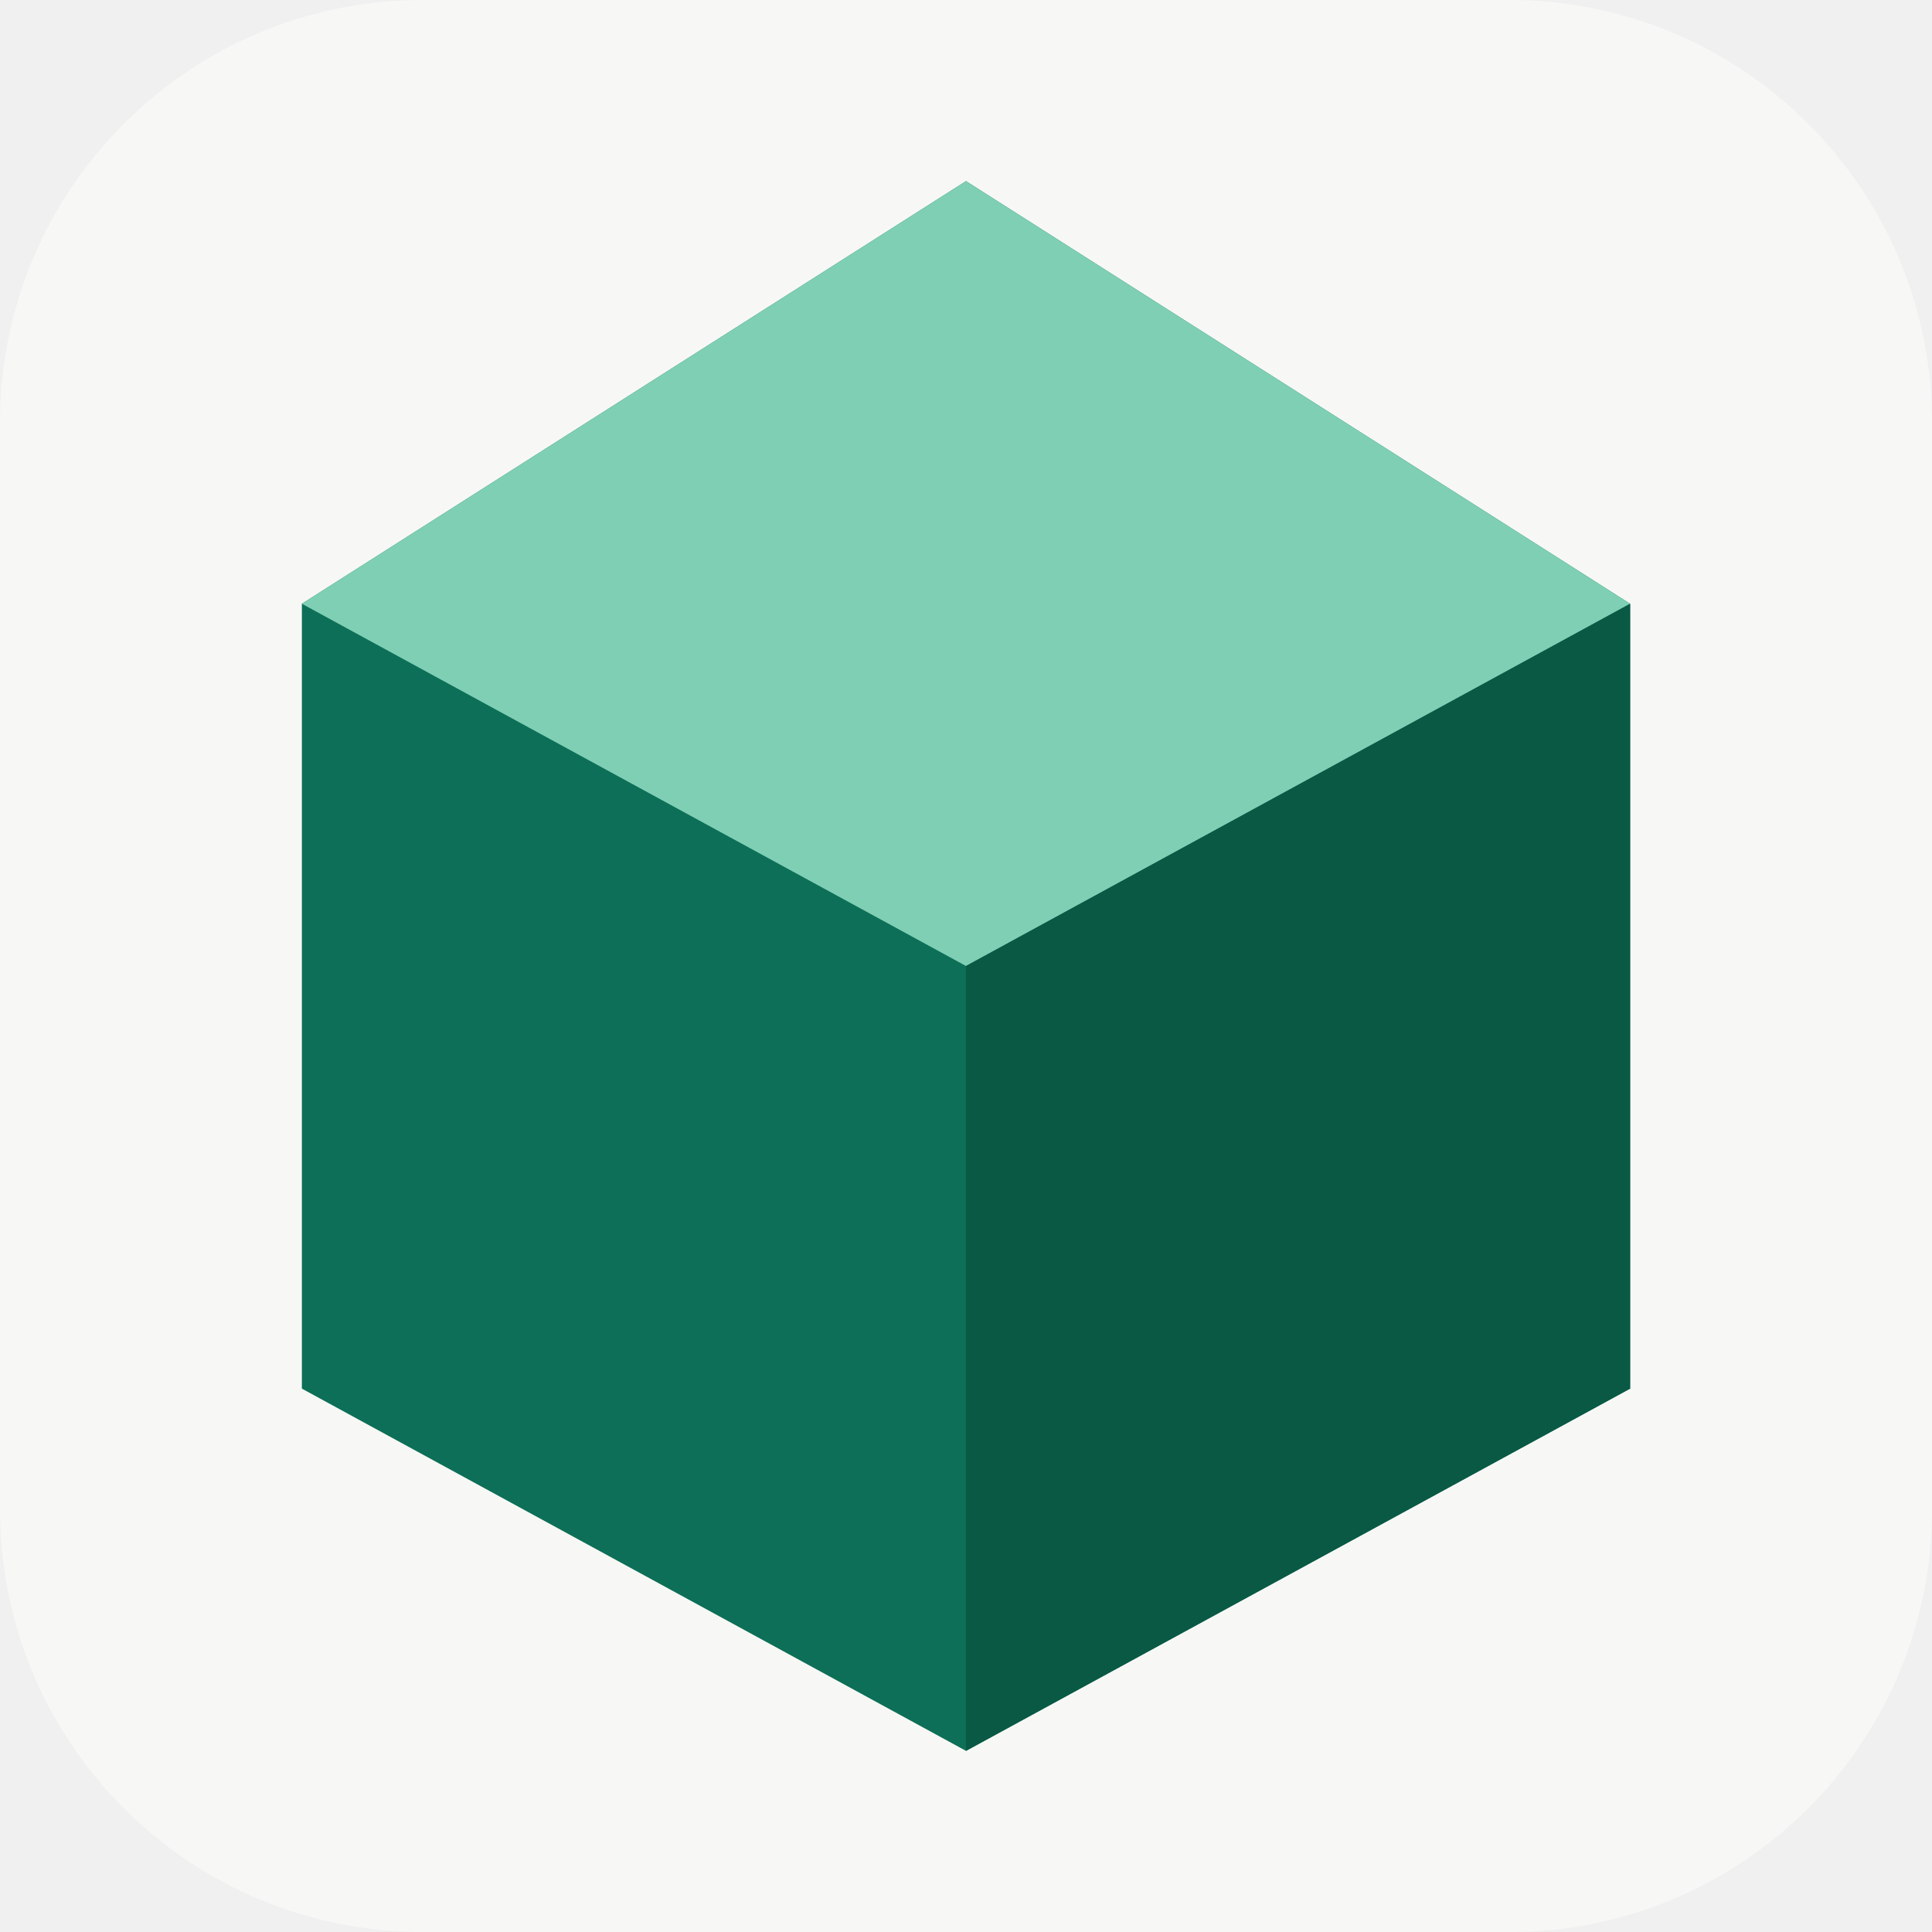
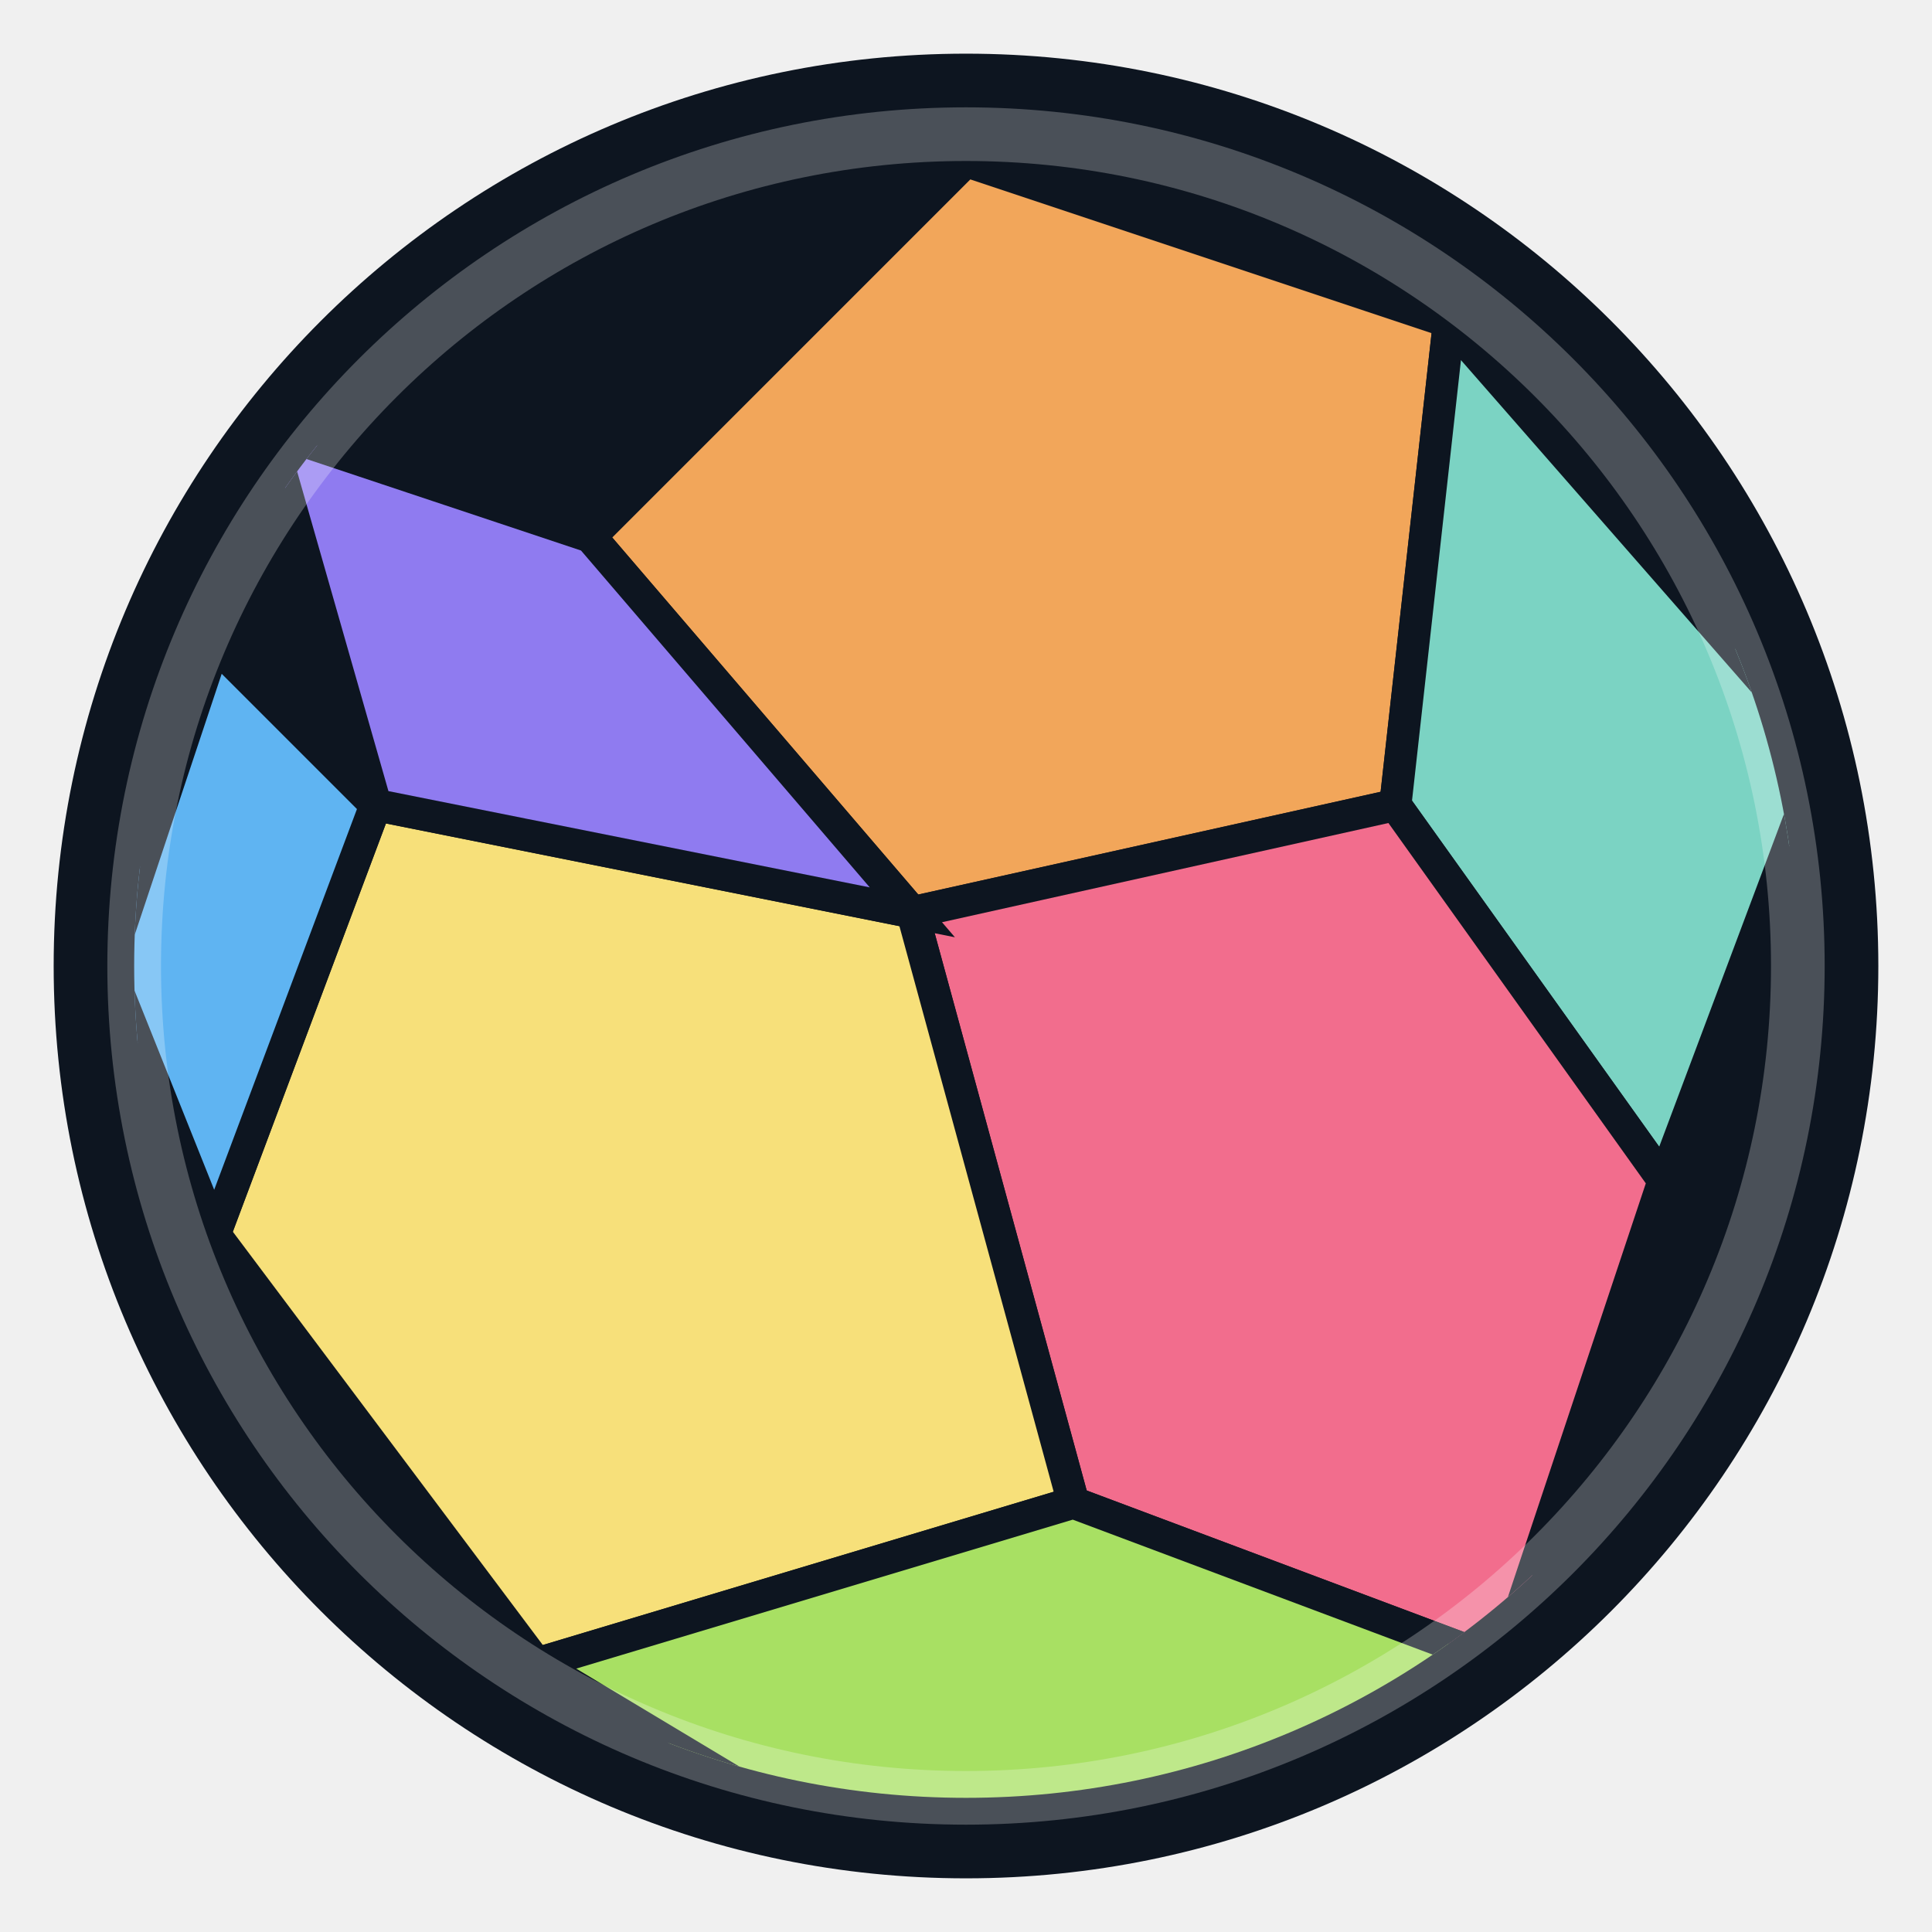
- <svg xmlns="http://www.w3.org/2000/svg" viewBox="0 0 64 64">
-   <rect width="64" height="64" rx="14" fill="#f7f8f5" />
-   <polygon points="32,6 54,20 54,46 32,58 10,46 10,20" fill="#0d6f57" />
-   <polygon points="32,6 54,20 32,32 10,20" fill="#7fcfb5" />
-   <polygon points="32,32 54,20 54,46 32,58" fill="#0a5945" />
+ <svg xmlns="http://www.w3.org/2000/svg" viewBox="0 0 72 72">
+   <circle cx="36" cy="36" r="34" fill="#0d1520" />
+   <clipPath id="k">
+     <circle cx="36" cy="36" r="31" />
+   </clipPath>
+   <g clip-path="url(#k)">
+     <polygon points="36,6 54,12 52,30 34,34 22,20" fill="#f2a65a" stroke="#0d1520" stroke-width="1.2" />
+     <polygon points="54,12 68,28 62,44 52,30" fill="#7bd3c3" stroke="#0d1520" stroke-width="1.2" />
+     <polygon points="52,30 62,44 56,62 40,56 34,34" fill="#f26d8d" stroke="#0d1520" stroke-width="1.2" />
+     <polygon points="34,34 40,56 20,62 8,46 14,30" fill="#f7e07a" stroke="#0d1520" stroke-width="1.2" />
+     <polygon points="22,20 34,34 14,30 10,16" fill="#8f7bf0" stroke="#0d1520" stroke-width="1.2" />
+     <polygon points="14,30 8,46 4,36 8,24" fill="#5fb4f2" stroke="#0d1520" stroke-width="1.2" />
+     <polygon points="40,56 56,62 44,68 30,68 20,62" fill="#a8e063" stroke="#0d1520" stroke-width="1.2" />
+   </g>
+   <circle cx="36" cy="36" r="31" fill="none" stroke="#fff" stroke-opacity=".25" stroke-width="2" />
</svg>
